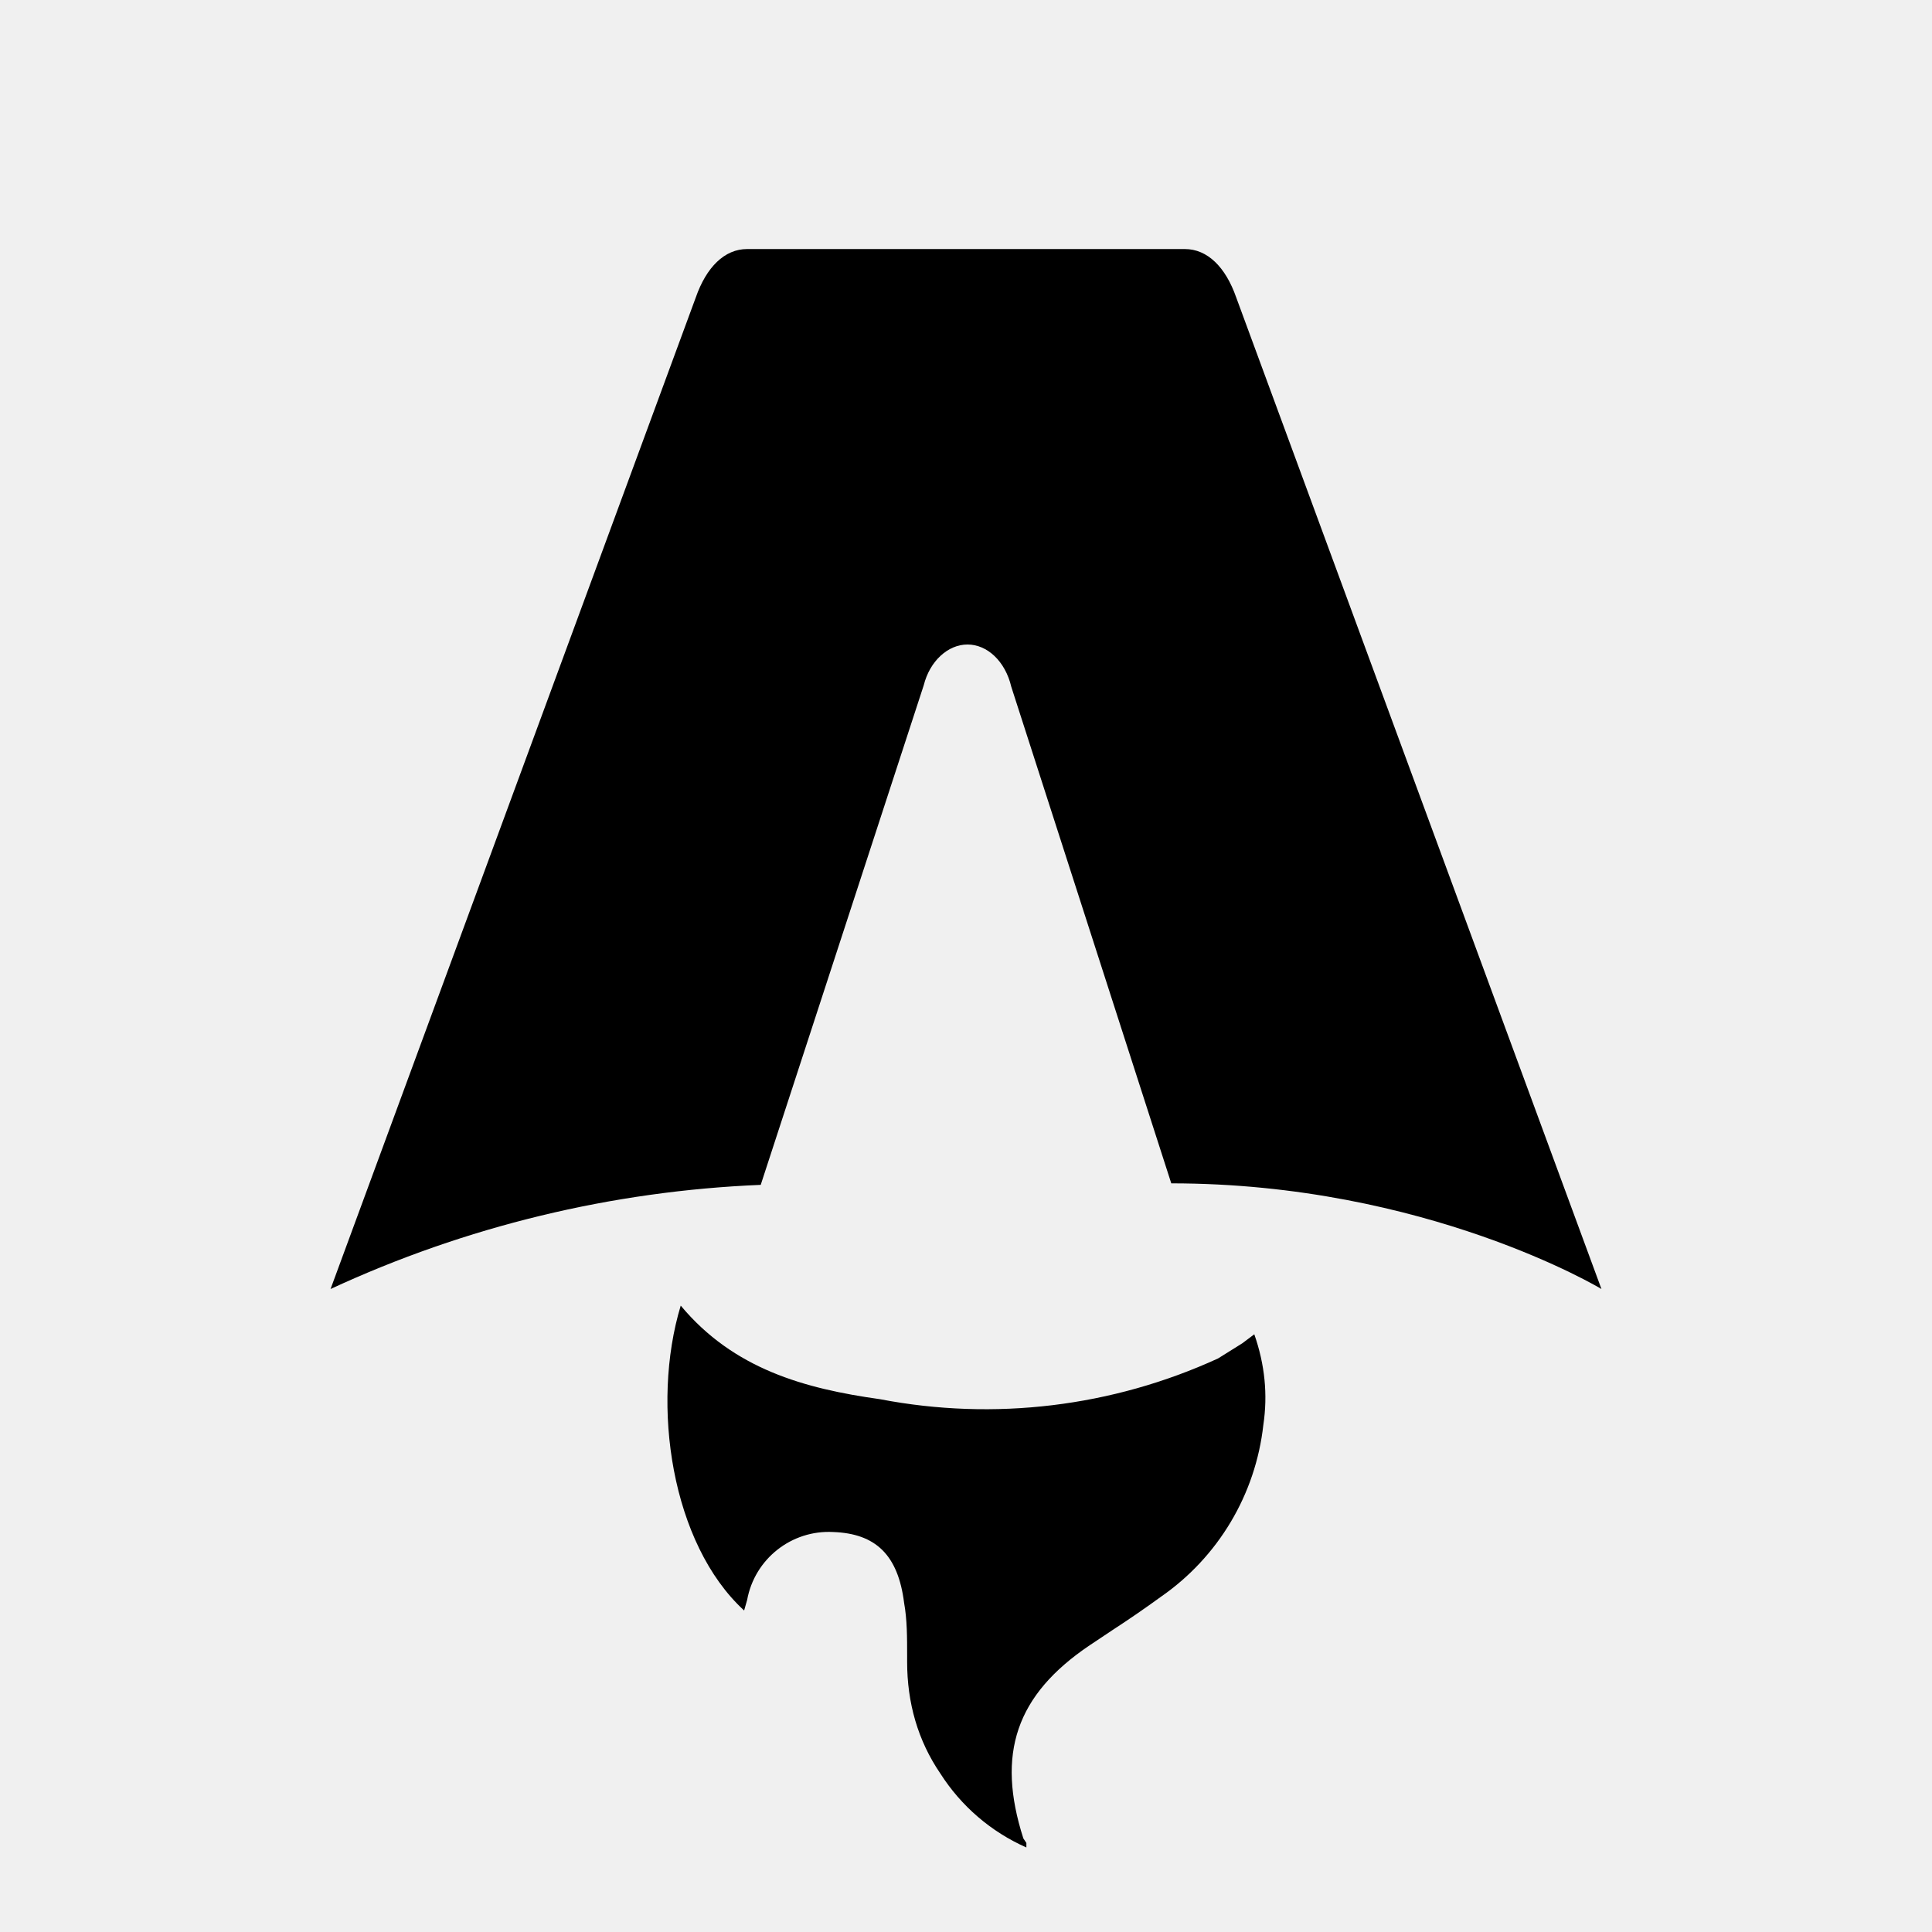
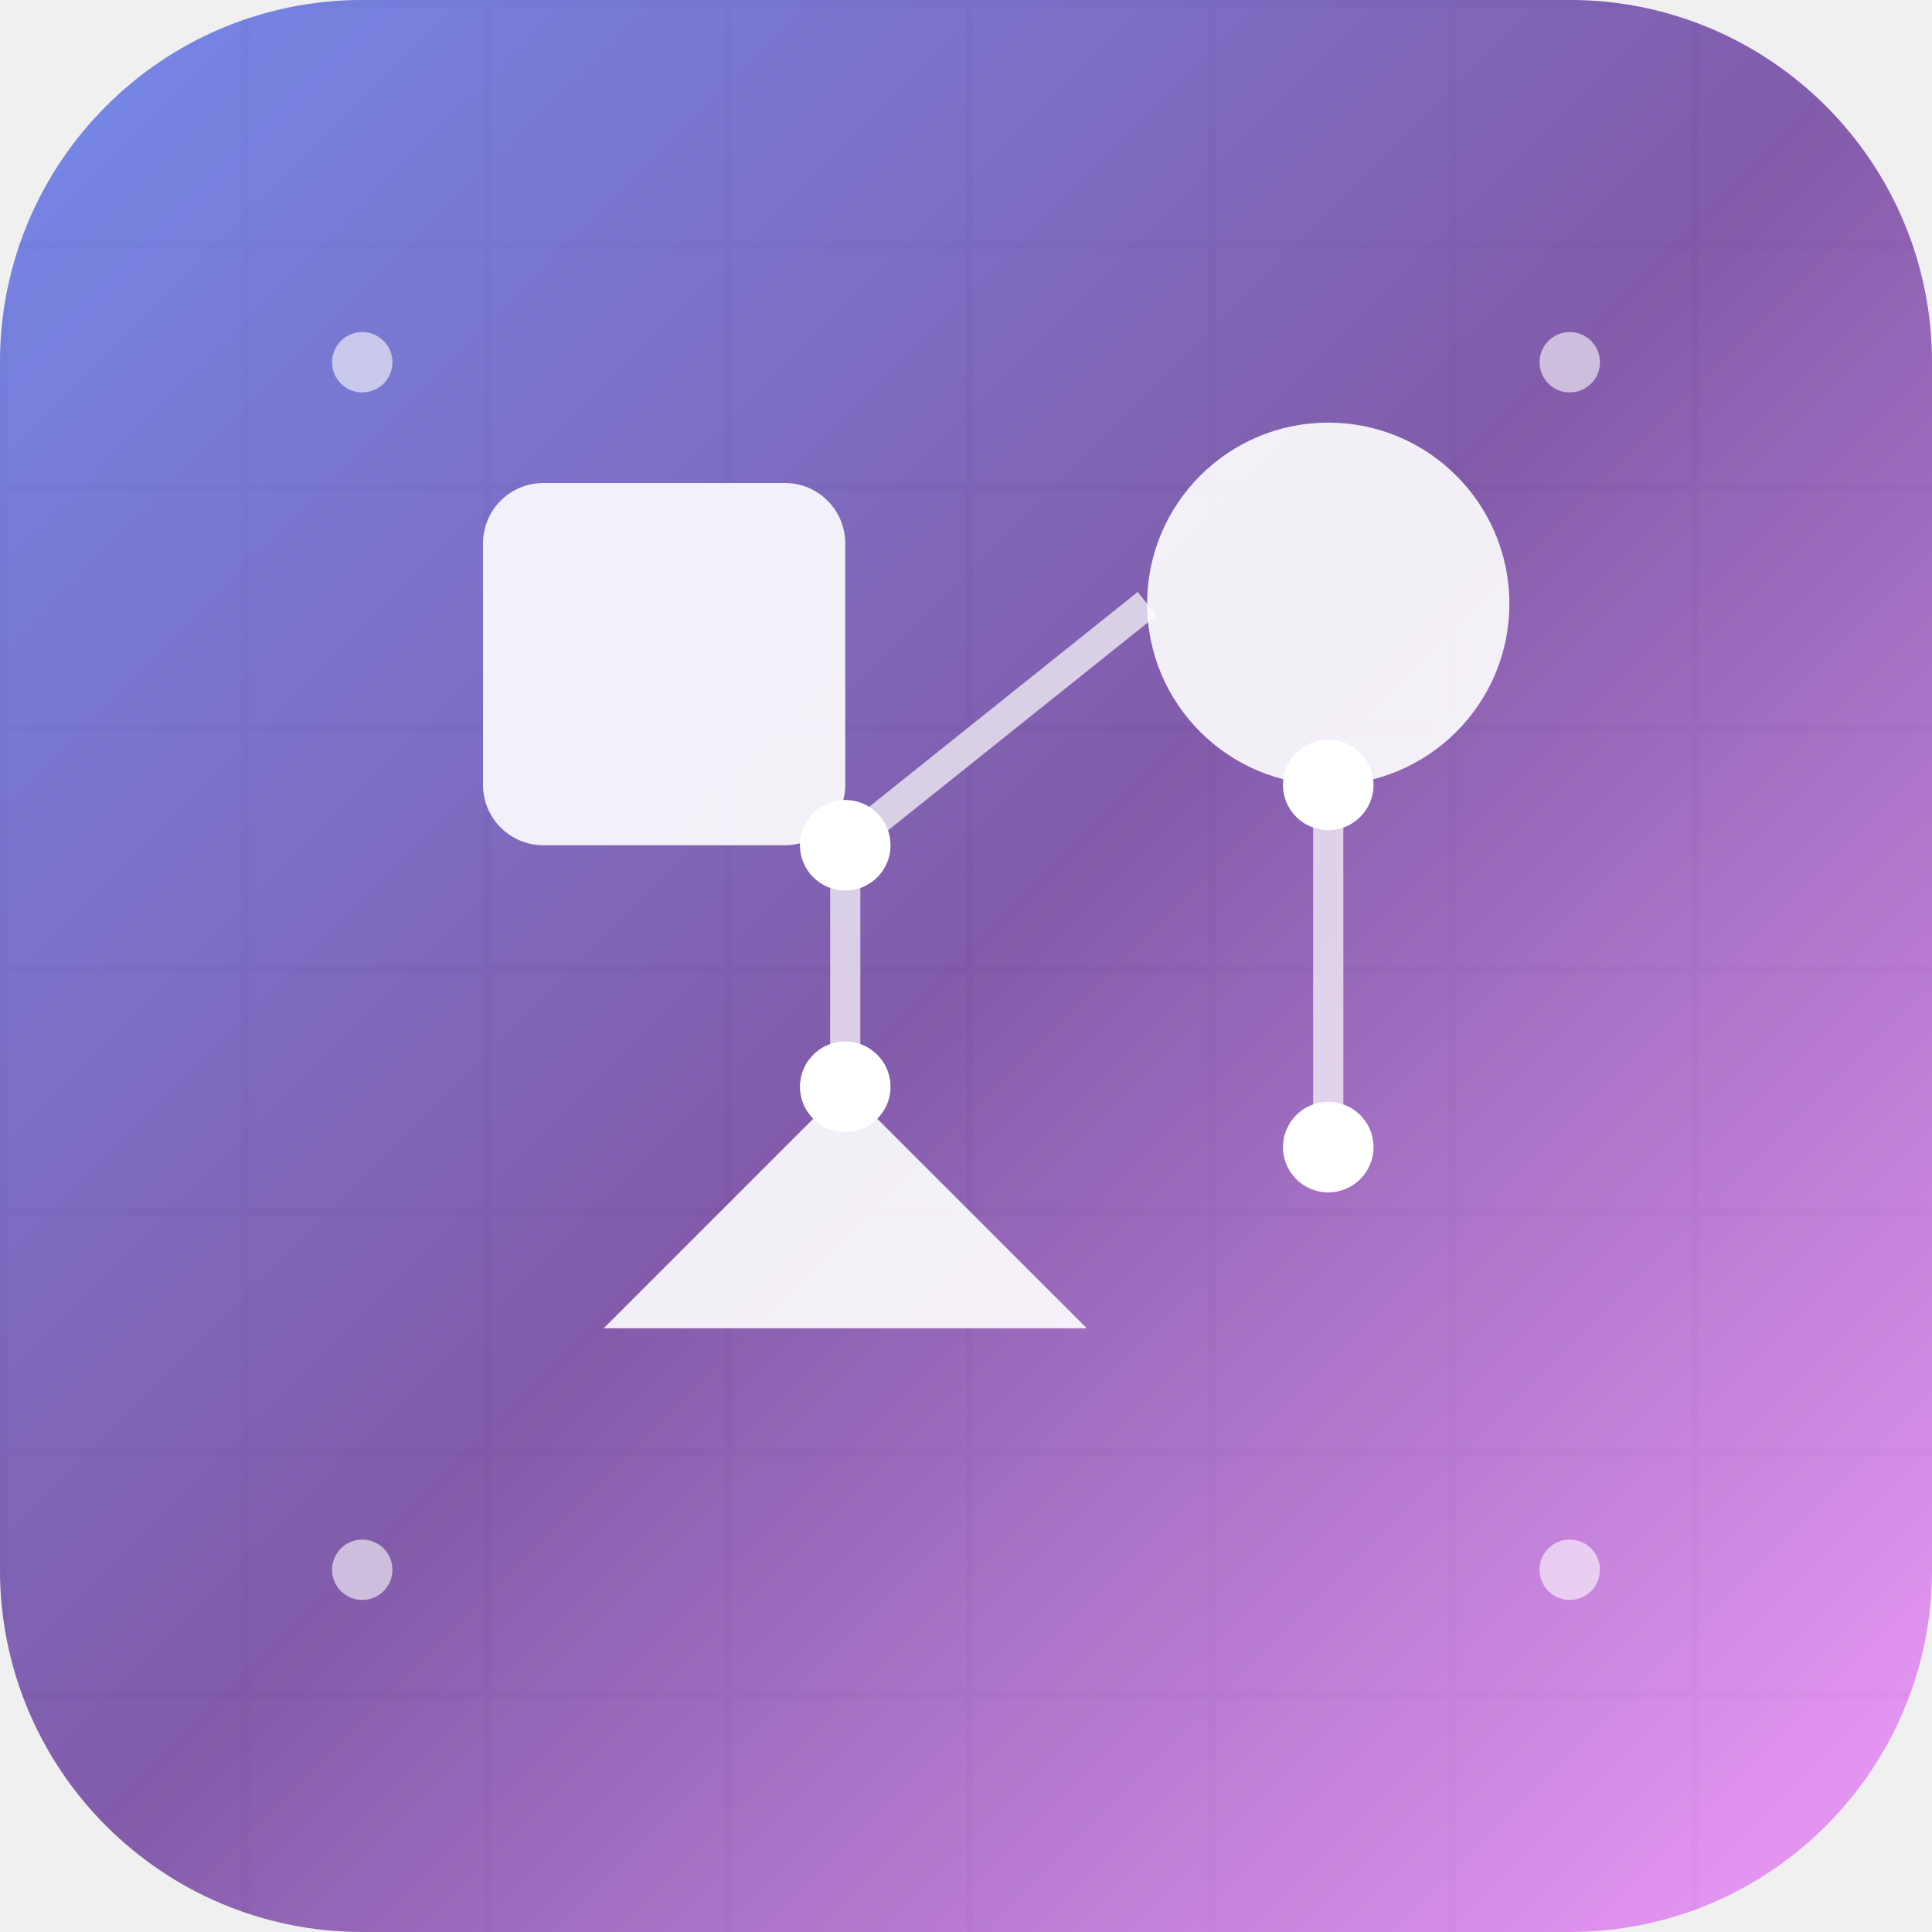
<svg xmlns="http://www.w3.org/2000/svg" fill="none" viewBox="0 0 128 128">
-   <path d="M50.4 78.5a75.1 75.1 0 0 0-28.5 6.9l24.2-65.7c.7-2 1.9-3.2 3.4-3.2h29c1.5 0 2.7 1.2 3.4 3.2l24.2 65.7s-11.6-7-28.5-7L67 45.5c-.4-1.7-1.6-2.8-2.9-2.8-1.3 0-2.5 1.1-2.9 2.7L50.4 78.5Zm-1.1 28.2Zm-4.2-20.2c-2 6.6-.6 15.8 4.2 20.2a17.5 17.5 0 0 1 .2-.7 5.5 5.5 0 0 1 5.7-4.5c2.8.1 4.3 1.5 4.7 4.7.2 1.1.2 2.3.2 3.5v.4c0 2.7.7 5.2 2.2 7.4a13 13 0 0 0 5.7 4.9v-.3l-.2-.3c-1.8-5.6-.5-9.5 4.4-12.8l1.5-1a73 73 0 0 0 3.2-2.2 16 16 0 0 0 6.8-11.4c.3-2 .1-4-.6-6l-.8.6-1.6 1a37 37 0 0 1-22.4 2.7c-5-.7-9.7-2-13.2-6.2Z" />
+   <defs>
+     <pattern id="grid" x="0" y="0" width="16" height="16" patternUnits="userSpaceOnUse">
+       <path d="M 16 0 L 0 0 0 16" fill="none" stroke="currentColor" stroke-width="1" opacity="0.1" />
+     </pattern>
+   </defs>
+   <rect width="128" height="128" rx="24" fill="url(#grid)" />
+   <rect width="128" height="128" rx="24" fill="url(#gradient)" opacity="0.9" />
+   <defs>
+     <linearGradient id="gradient" x1="0%" y1="0%" x2="100%" y2="100%">
+       <stop offset="0%" style="stop-color:#667eea;stop-opacity:1" />
+       <stop offset="50%" style="stop-color:#764ba2;stop-opacity:1" />
+       <stop offset="100%" style="stop-color:#f093fb;stop-opacity:1" />
+     </linearGradient>
+   </defs>
+   <rect x="32" y="32" width="24" height="24" rx="4" fill="white" opacity="0.9" />
+   <circle cx="88" cy="40" r="12" fill="white" opacity="0.9" />
+   <path d="M 40 88 L 56 72 L 72 88 Z" fill="white" opacity="0.9" />
+   <path d="M 56 56 L 76 40" stroke="white" stroke-width="2" opacity="0.7" />
+   <path d="M 56 56 L 56 72" stroke="white" stroke-width="2" opacity="0.7" />
+   <path d="M 88 52 L 88 76" stroke="white" stroke-width="2" opacity="0.7" />
+   <circle cx="56" cy="56" r="3" fill="white" />
+   <circle cx="88" cy="52" r="3" fill="white" />
+   <circle cx="88" cy="76" r="3" fill="white" />
+   <circle cx="56" cy="72" r="3" fill="white" />
+   <circle cx="24" cy="24" r="2" fill="white" opacity="0.6" />
+   <circle cx="104" cy="24" r="2" fill="white" opacity="0.6" />
+   <circle cx="24" cy="104" r="2" fill="white" opacity="0.6" />
+   <circle cx="104" cy="104" r="2" fill="white" opacity="0.6" />
  <style>
-         path { fill: #000; }
-         @media (prefers-color-scheme: dark) {
-             path { fill: #FFF; }
-         }
-     </style>
+     @media (prefers-color-scheme: dark) {
+       rect[fill="white"], circle[fill="white"], path[fill="white"] {
+         fill: #1a1a1a;
+       }
+       path[stroke="white"] {
+         stroke: #1a1a1a;
+       }
+       circle[fill="white"][opacity="0.6"] {
+         fill: #1a1a1a;
+       }
+     }
+   </style>
</svg>
